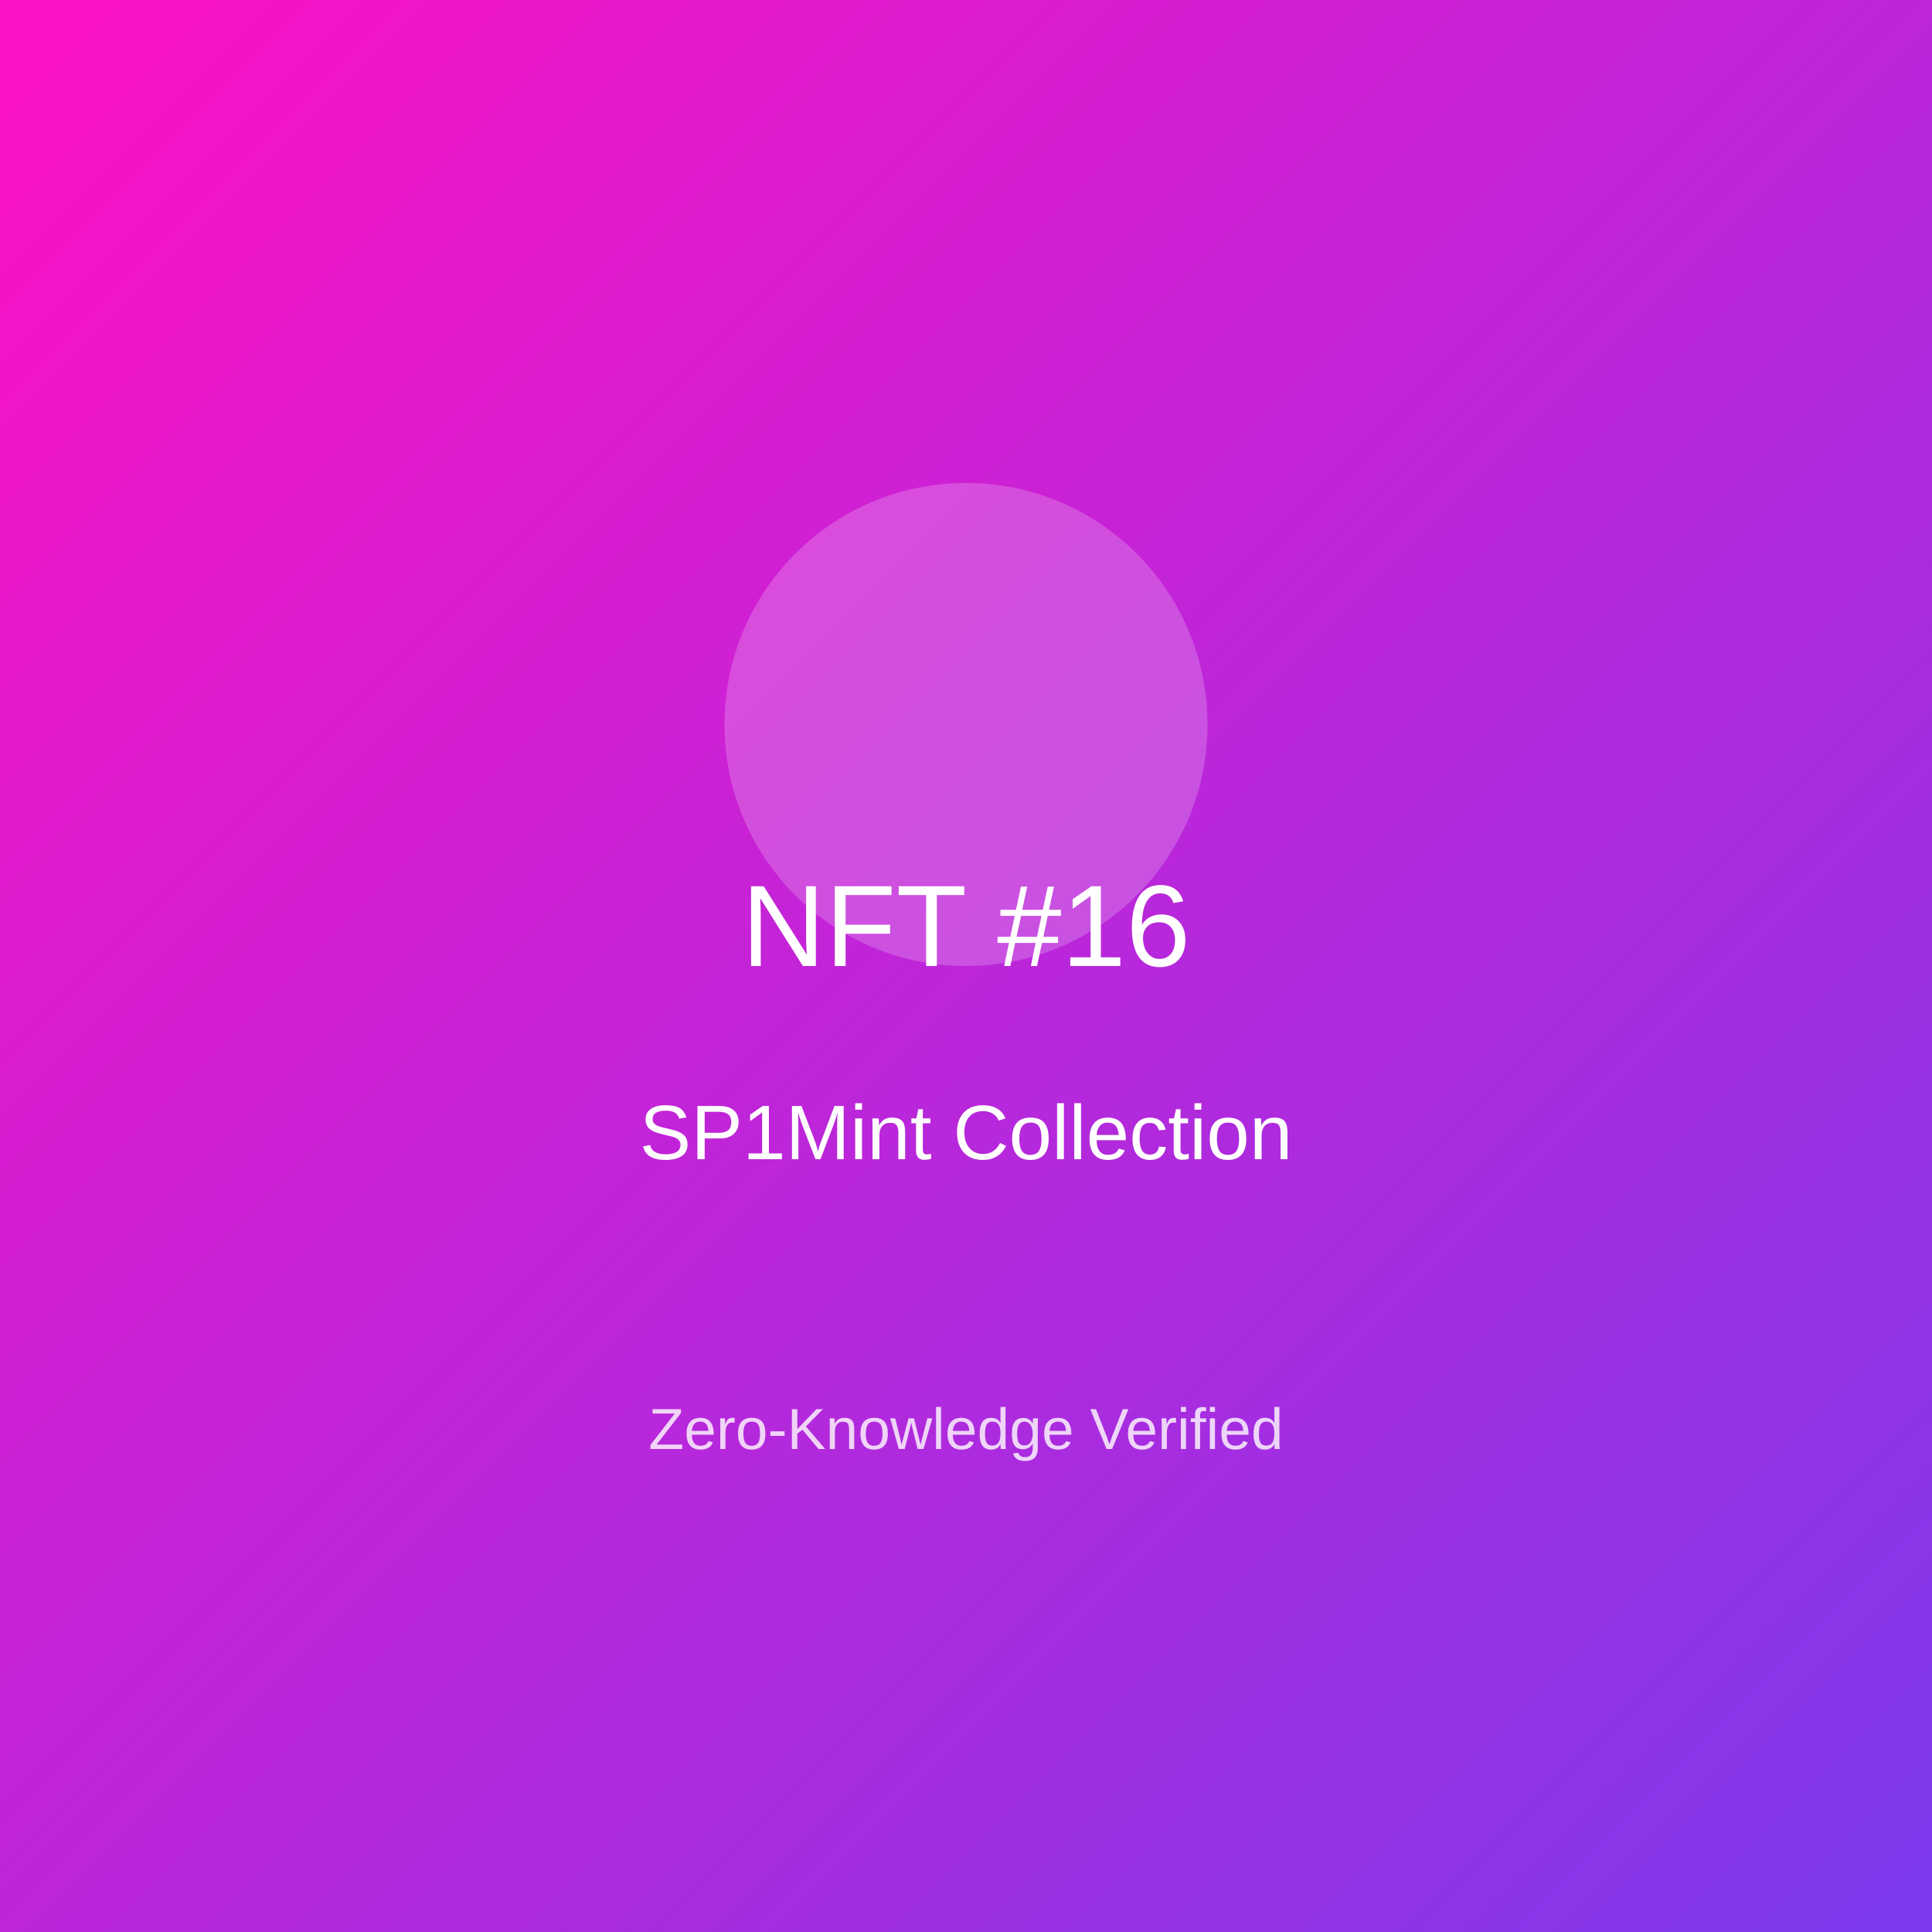
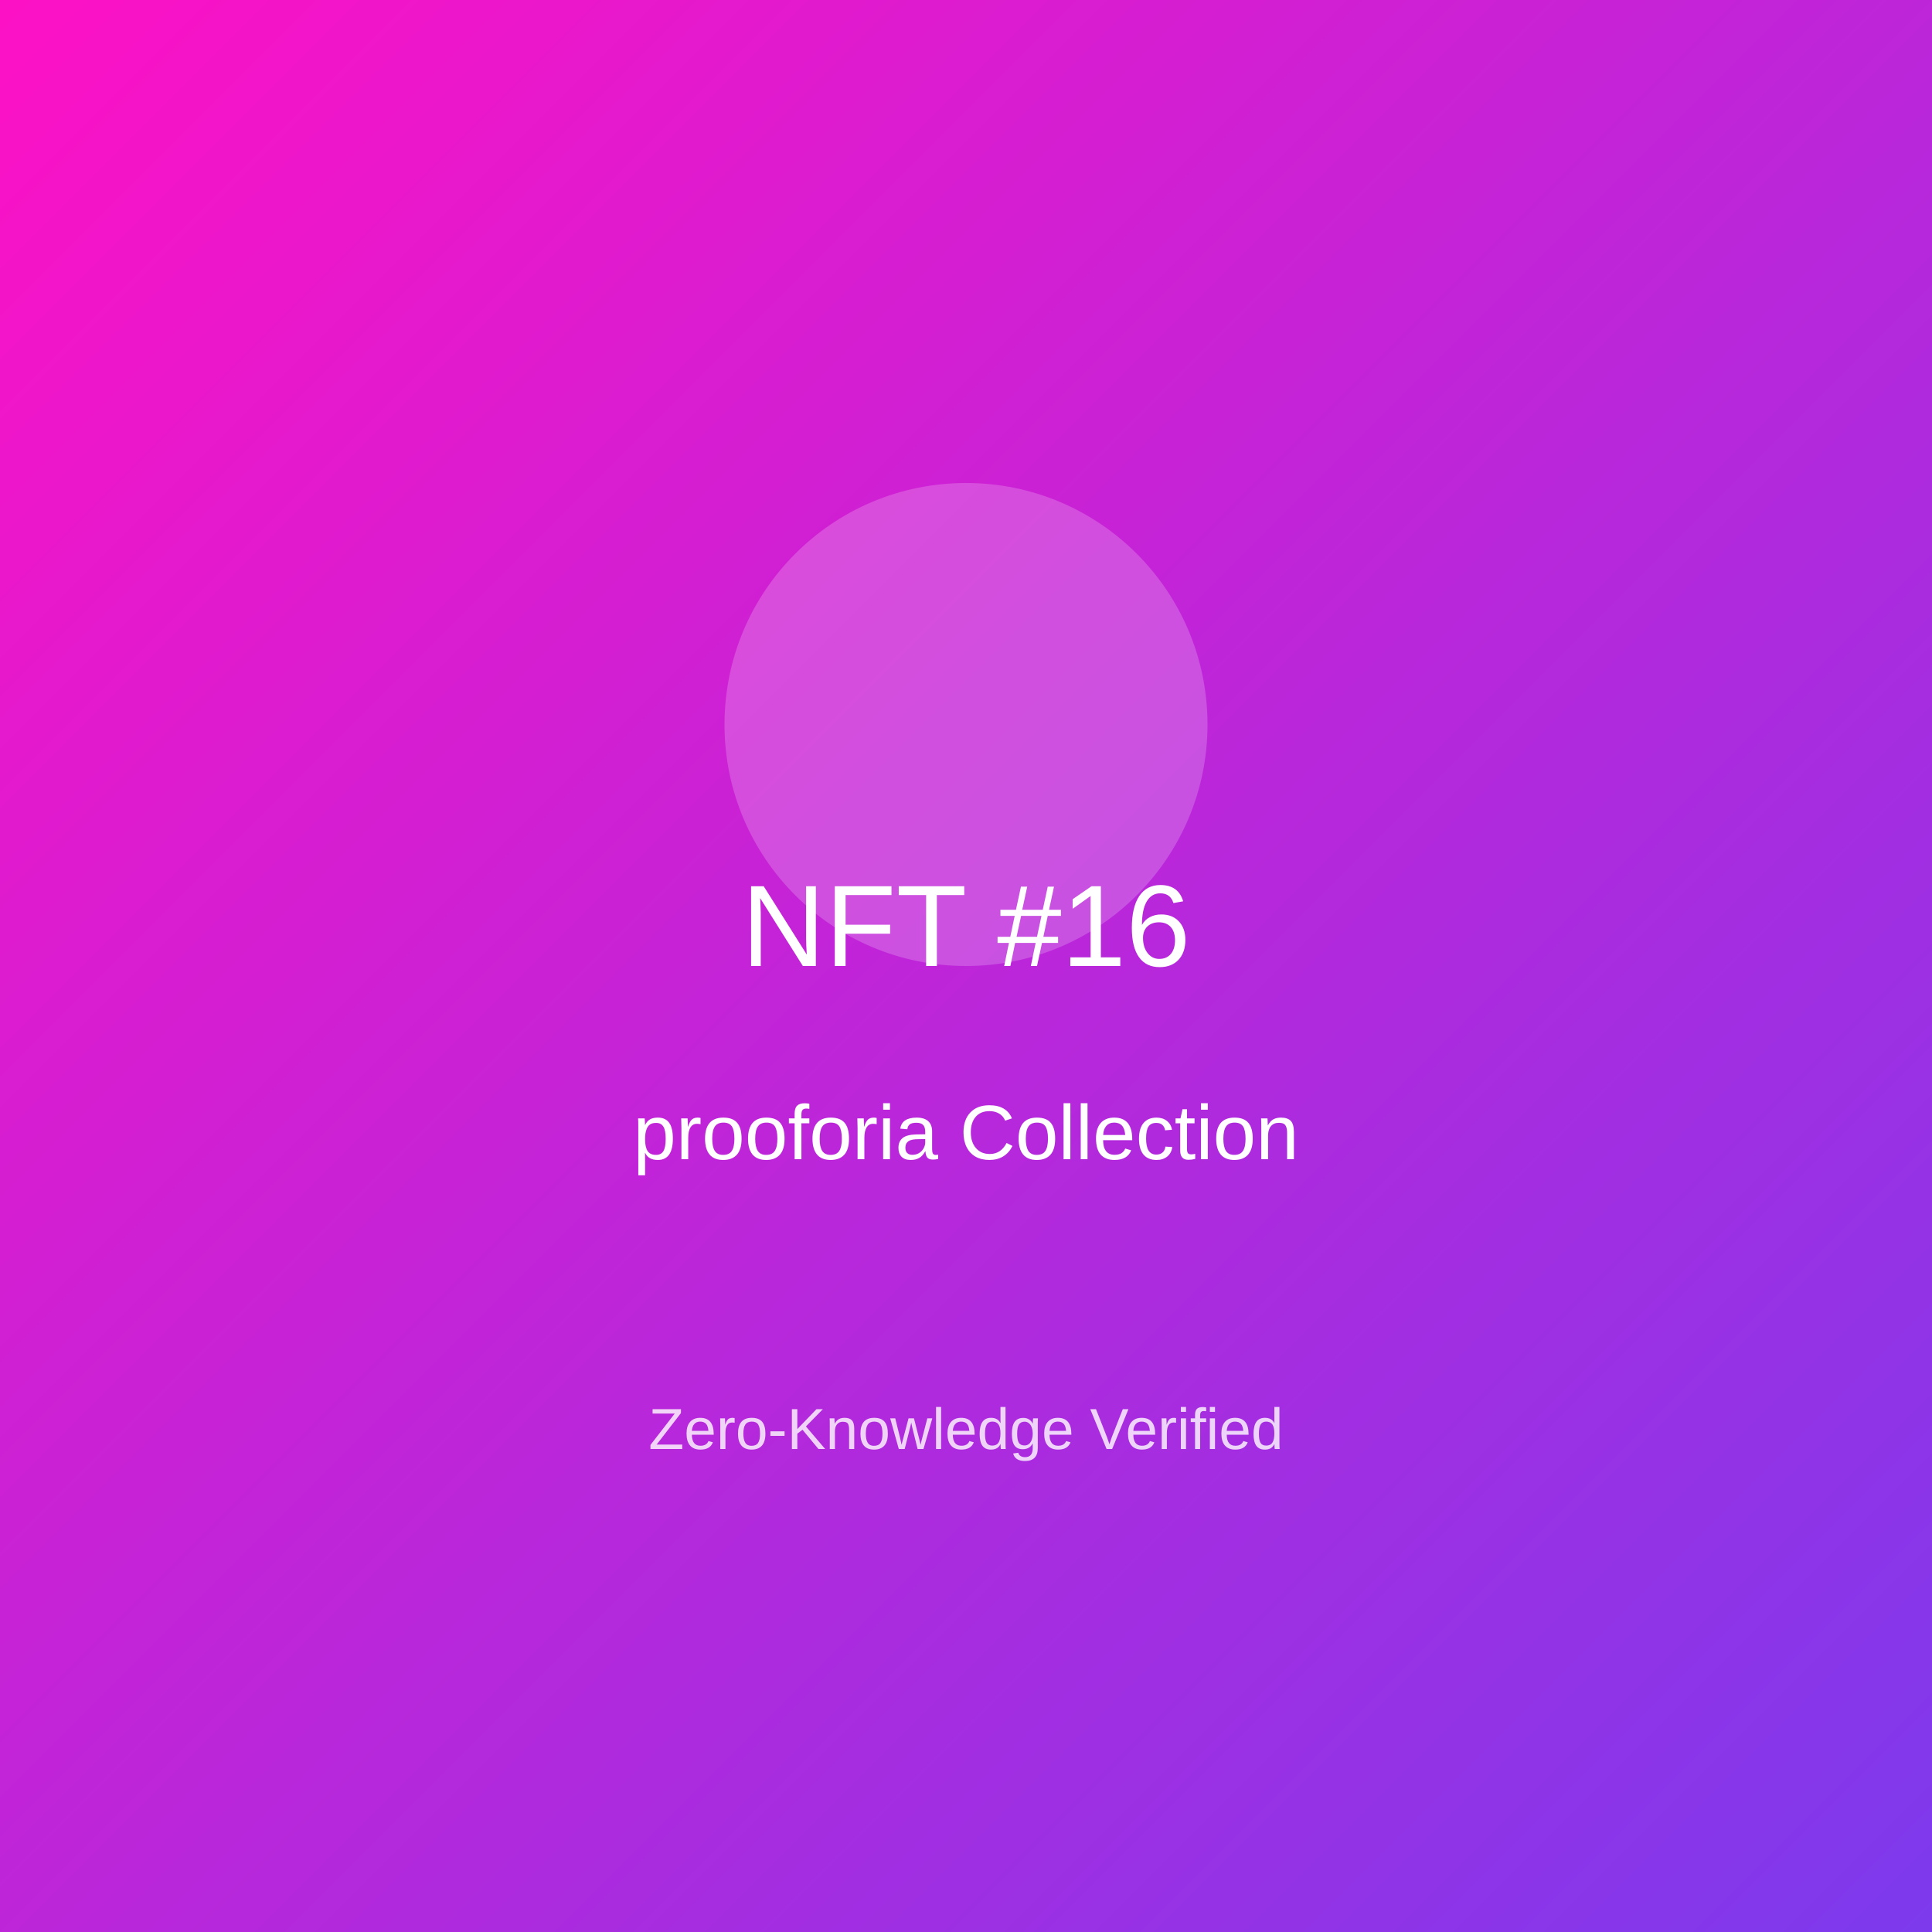
<svg xmlns="http://www.w3.org/2000/svg" width="400" height="400">
  <defs>
    <linearGradient id="grad16" x1="0%" y1="0%" x2="100%" y2="100%">
      <stop offset="0%" style="stop-color:#FE11C5;stop-opacity:1" />
      <stop offset="100%" style="stop-color:#7C3AED;stop-opacity:1" />
    </linearGradient>
  </defs>
  <rect width="100%" height="100%" fill="url(#grad16)" />
  <circle cx="200" cy="150" r="50" fill="rgba(255,255,255,0.2)" />
  <text x="200" y="200" text-anchor="middle" fill="white" font-size="24" font-family="Arial, sans-serif">NFT #16</text>
-   <text x="200" y="240" text-anchor="middle" fill="white" font-size="16" font-family="Arial, sans-serif">SP1Mint Collection</text>
+   <text x="200" y="240" text-anchor="middle" fill="white" font-size="16" font-family="Arial, sans-serif">prooforia Collection</text>
  <text x="200" y="300" text-anchor="middle" fill="rgba(255,255,255,0.8)" font-size="12" font-family="Arial, sans-serif">Zero-Knowledge Verified</text>
</svg>
